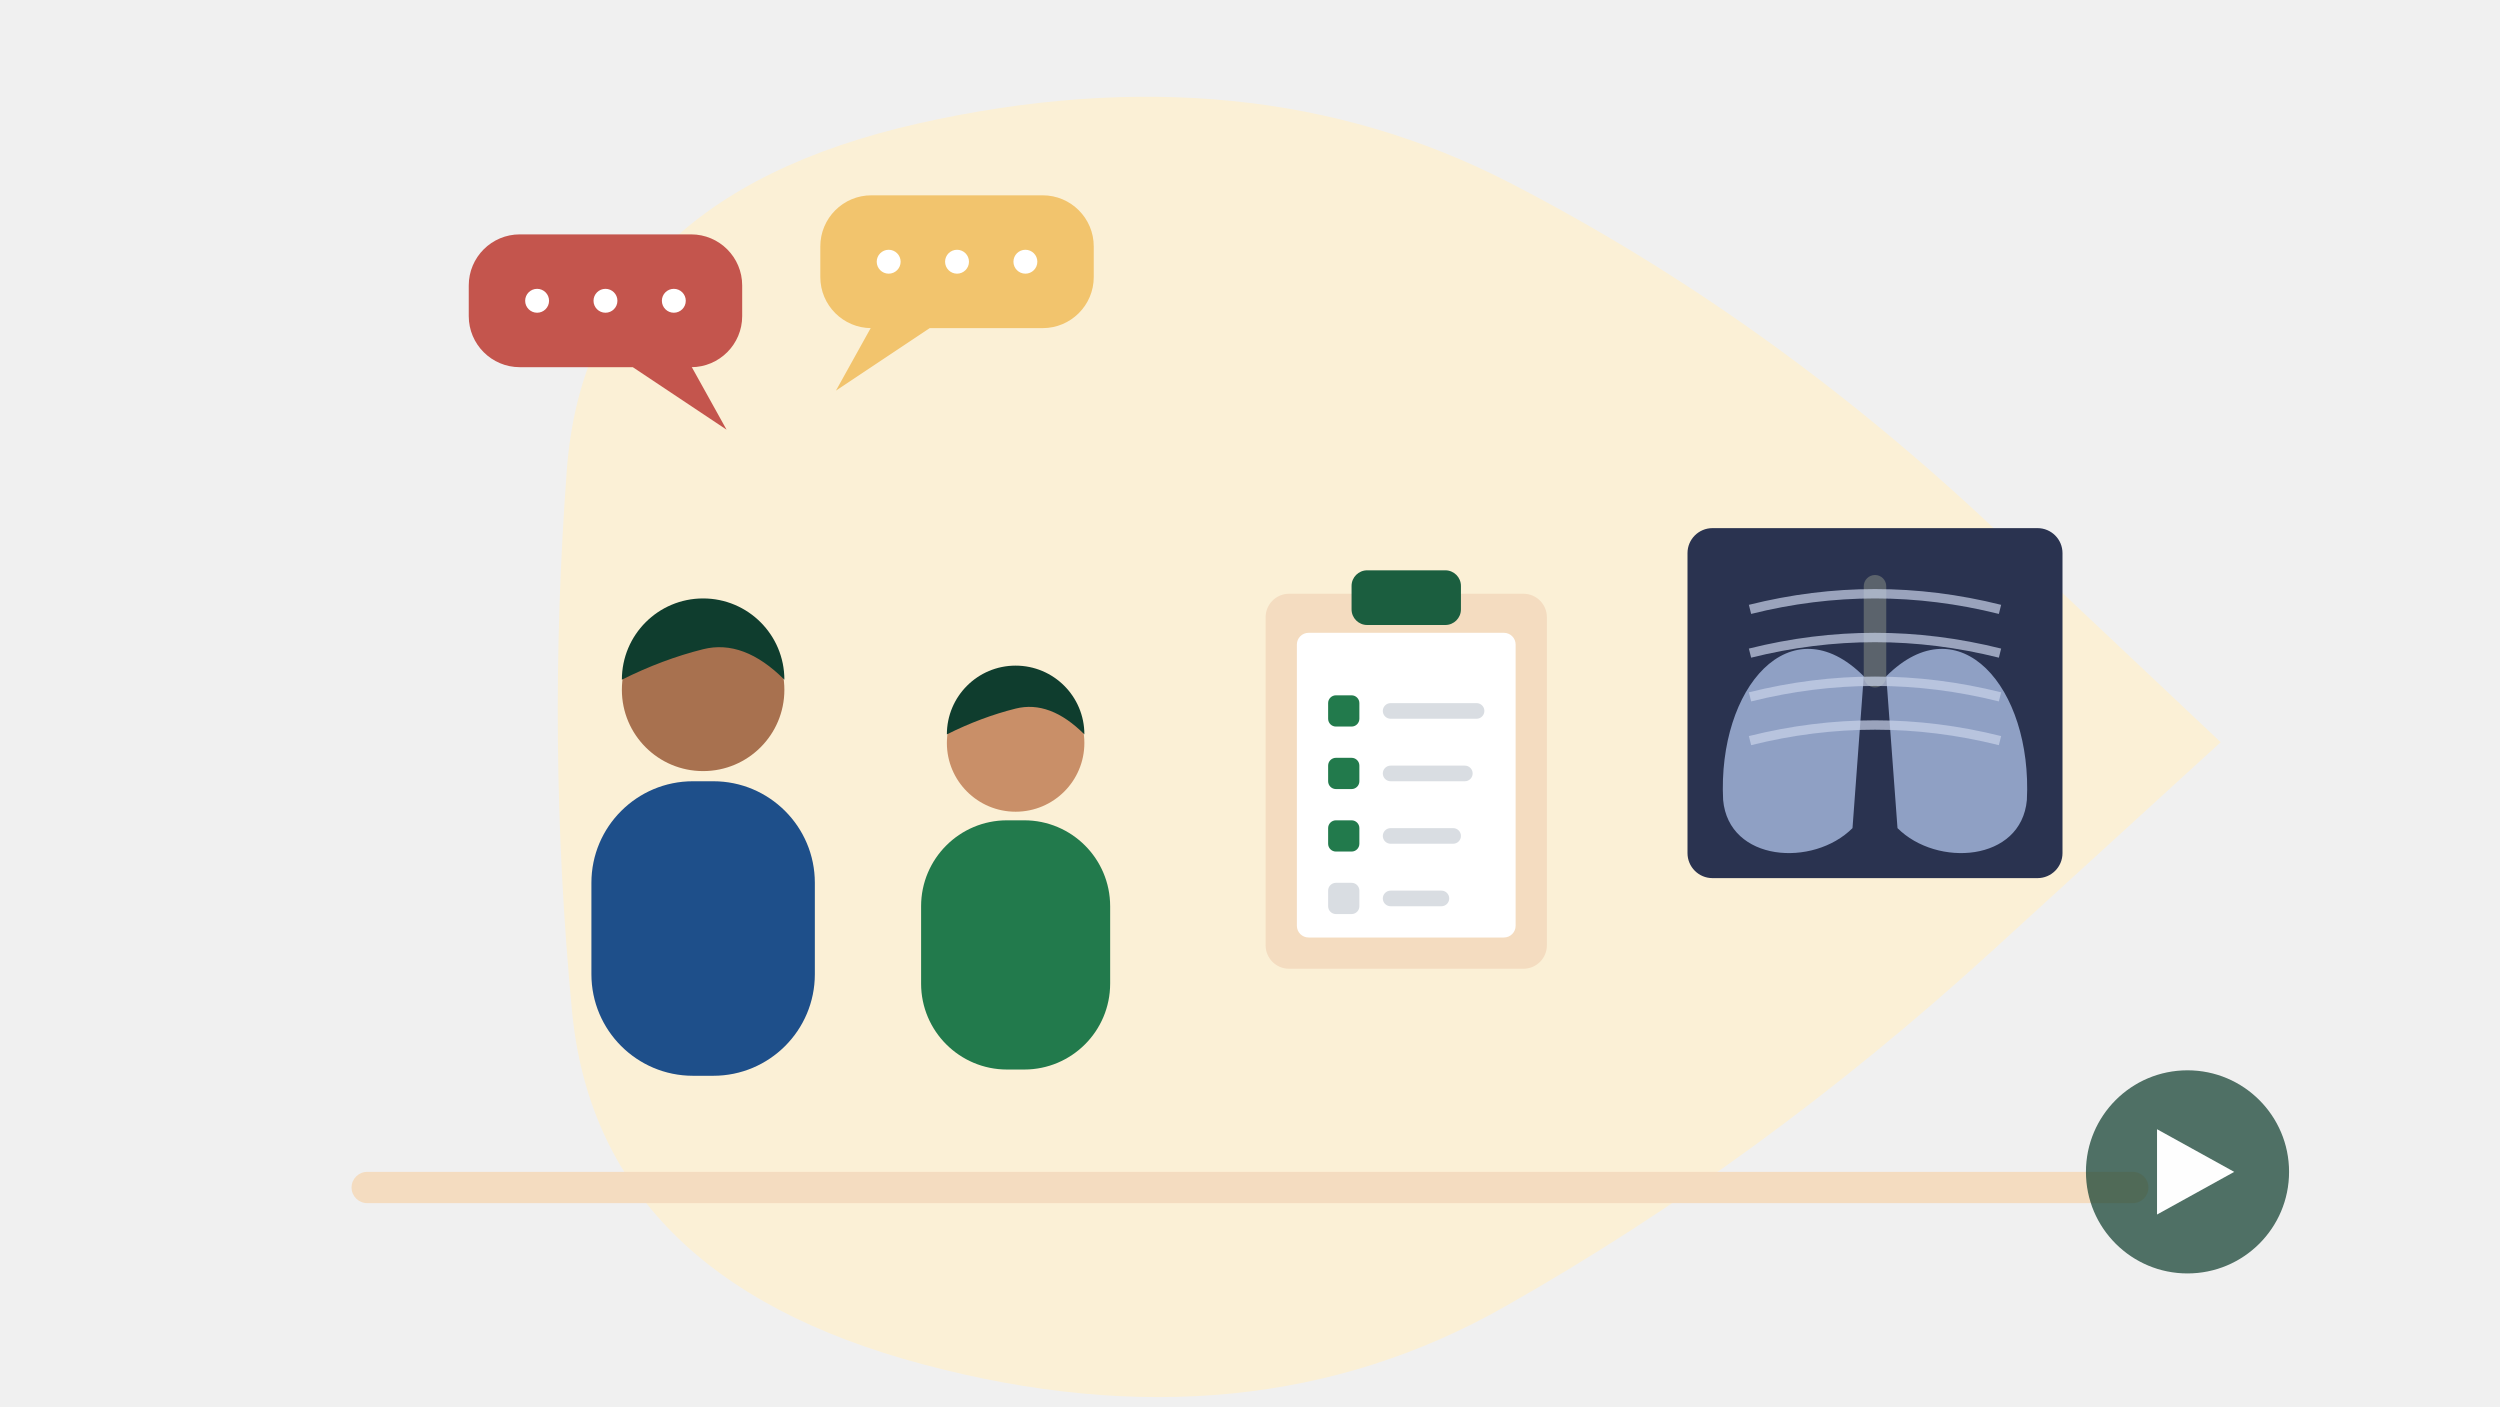
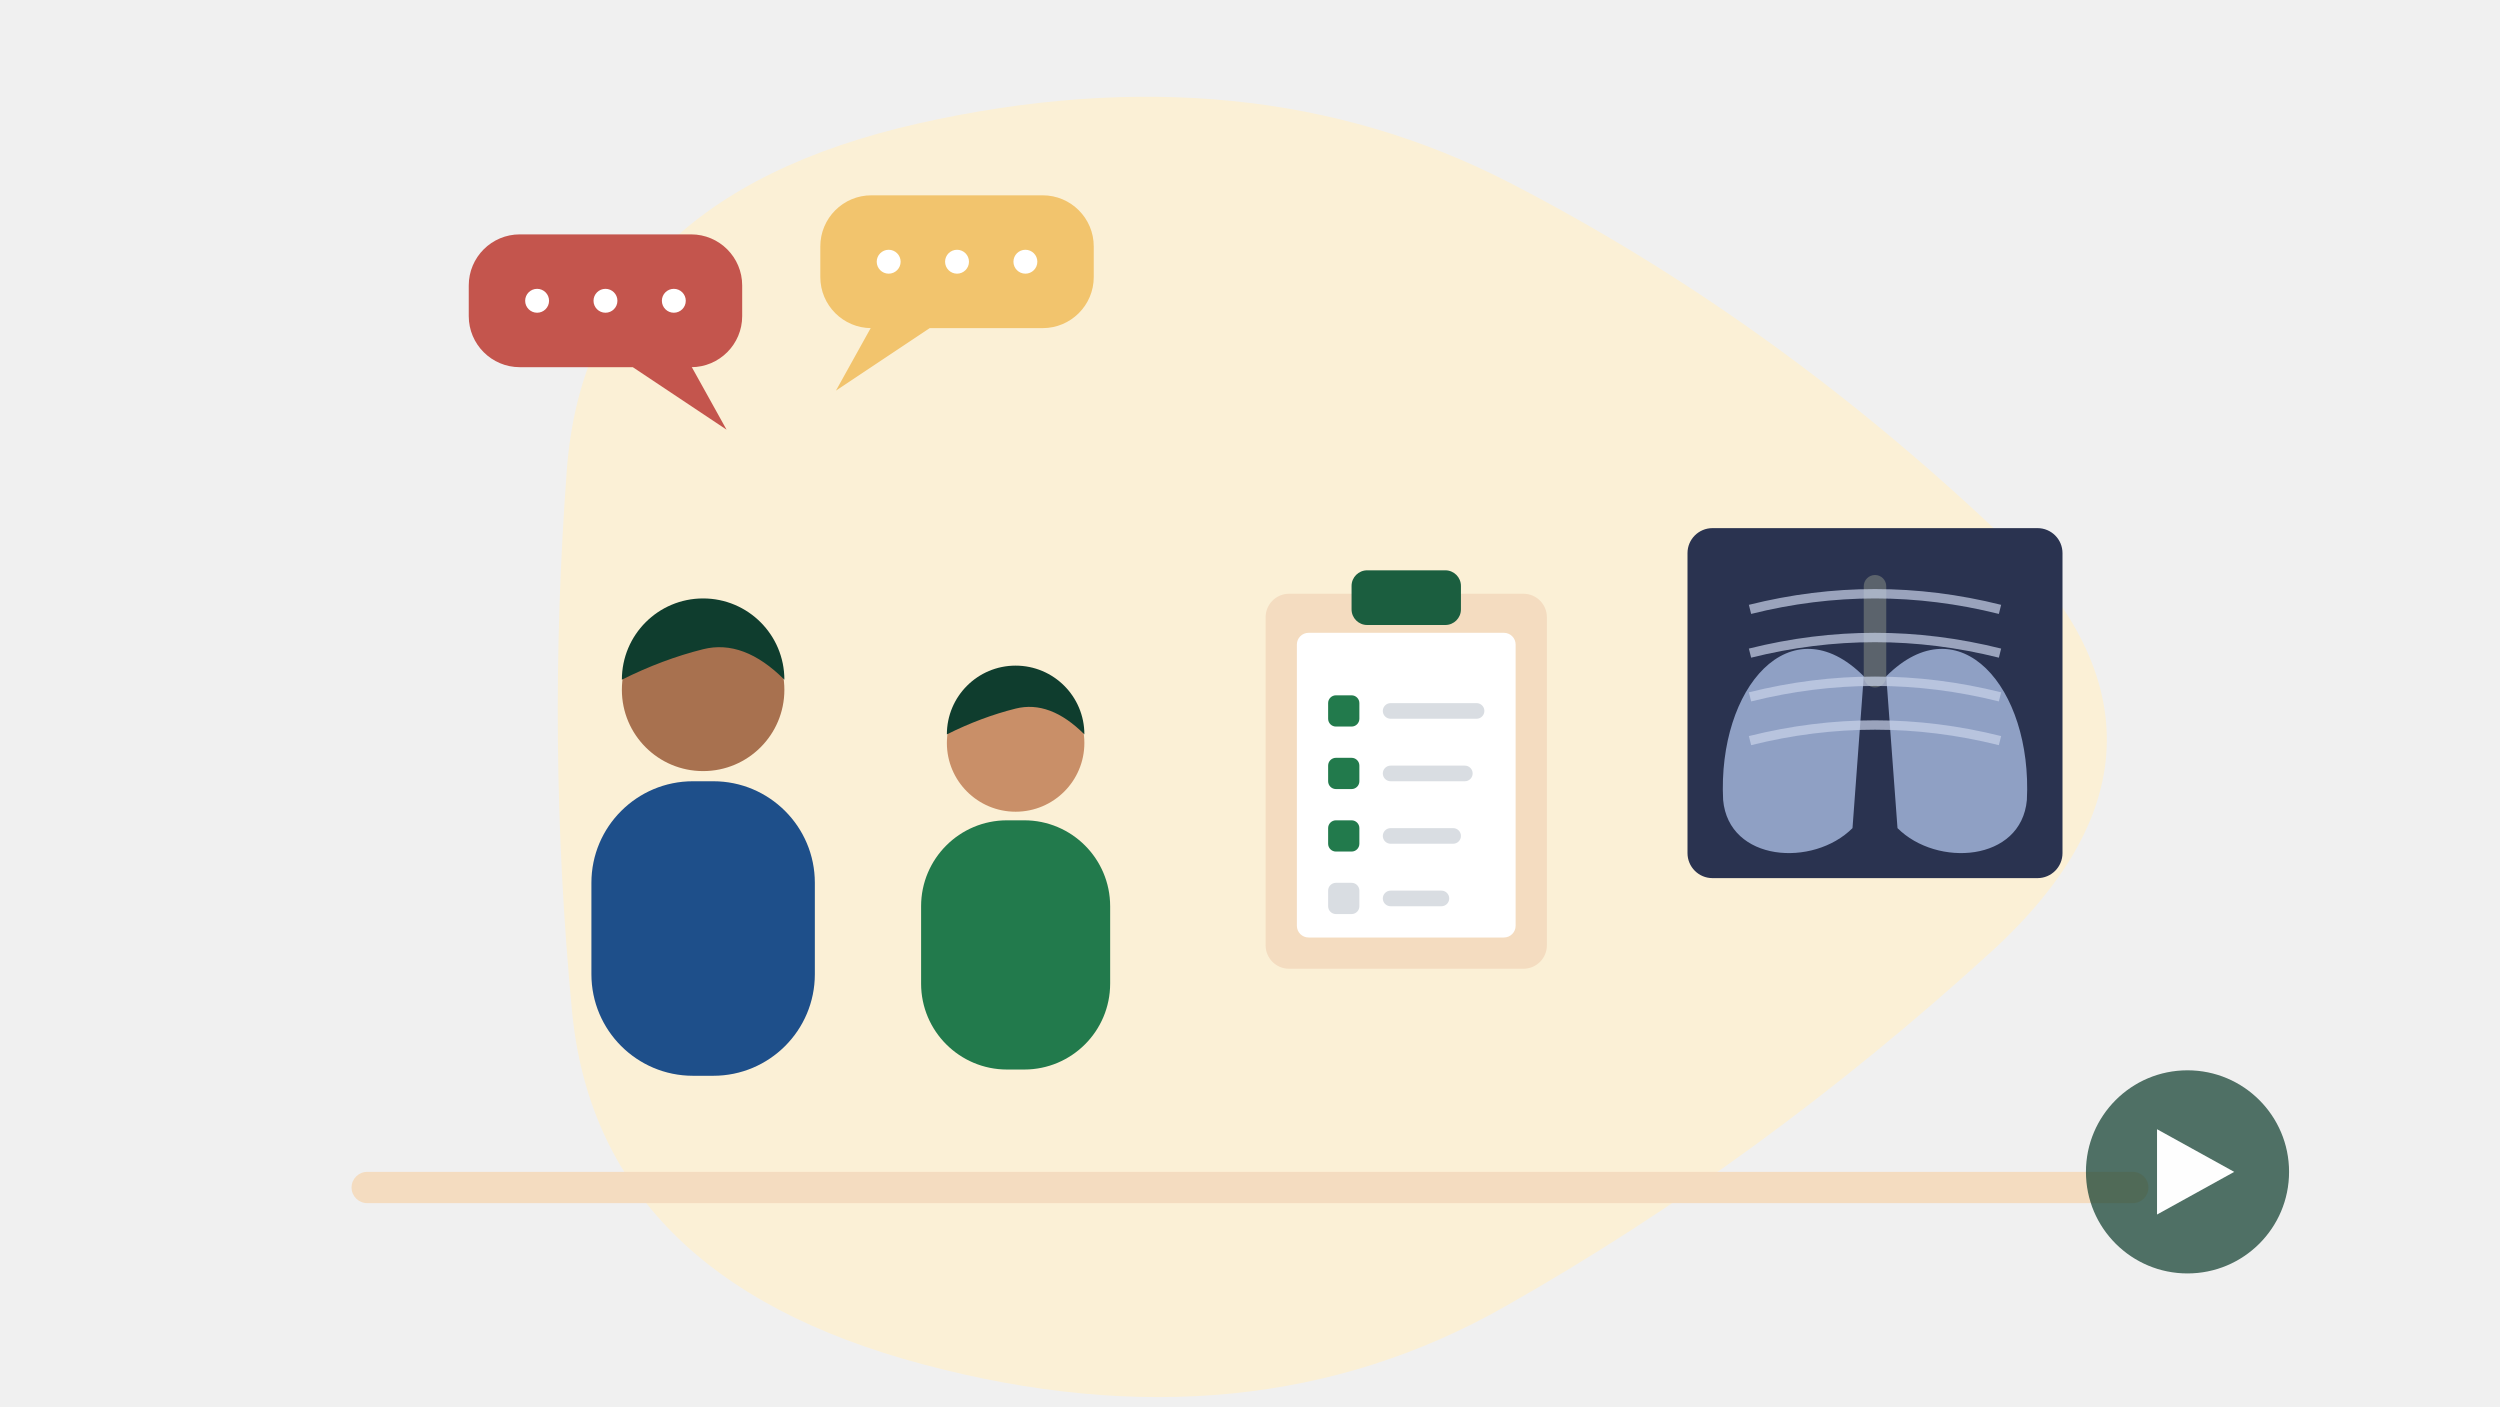
<svg xmlns="http://www.w3.org/2000/svg" viewBox="0 0 640 360" width="640" height="360" role="img" aria-labelledby="t">
-   <path d="M568.5 190 Q568.5 190 509.7 243.7 Q450.9 297.3 385.4 334.4 Q320 371.6 236.4 349.3 Q152.8 327.1 146.4 258.5 Q139.9 190 145.1 120.4 Q150.2 50.8 235.1 31.6 Q320 12.5 386.5 46.8 Q452.9 81 510.7 135.5 Z" fill="#fbf0d6" />
+   <path d="M510.7 135.5 Q568.5 190 509.7 243.7 Q450.9 297.3 385.4 334.4 Q320 371.6 236.4 349.3 Q152.8 327.1 146.4 258.5 Q139.9 190 145.1 120.4 Q150.2 50.8 235.1 31.6 Q320 12.5 386.5 46.8 Q452.9 81 510.7 135.5 Z" fill="#fbf0d6" />
  <g transform="translate(180 200) scale(1.3)">
    <rect x="-22" y="0" width="44" height="58" rx="20" fill="#1e4f8a" />
    <circle cx="0" cy="-18" r="16" fill="#a8714f" />
    <path d="M-16 -20 a16 16 0 0 1 32 0 q-8 -8 -16 -6 q-8 2 -16 6z" fill="#0f3d2e" />
  </g>
  <g transform="translate(260 210) scale(1.1)">
    <rect x="-22" y="0" width="44" height="58" rx="20" fill="#227a4c" />
    <circle cx="0" cy="-18" r="16" fill="#c98f68" />
    <path d="M-16 -20 a16 16 0 0 1 32 0 q-8 -8 -16 -6 q-8 2 -16 6z" fill="#0f3d2e" />
  </g>
  <g transform="translate(360 200) scale(1)">
    <rect x="-36" y="-48" width="72" height="96" rx="6" fill="#f4dcc0" />
    <rect x="-28" y="-38" width="56" height="78" rx="3" fill="#ffffff" />
    <rect x="-14" y="-54" width="28" height="14" rx="4" fill="#1b5e3f" />
    <rect x="-20" y="-22" width="8" height="8" rx="2" fill="#227a4c" />
    <rect x="-6" y="-20" width="26" height="4" rx="2" fill="#d9dde2" />
    <rect x="-20" y="-6" width="8" height="8" rx="2" fill="#227a4c" />
    <rect x="-6" y="-4" width="23" height="4" rx="2" fill="#d9dde2" />
    <rect x="-20" y="10" width="8" height="8" rx="2" fill="#227a4c" />
    <rect x="-6" y="12" width="20" height="4" rx="2" fill="#d9dde2" />
    <rect x="-20" y="26" width="8" height="8" rx="2" fill="#d9dde2" />
    <rect x="-6" y="28" width="17" height="4" rx="2" fill="#d9dde2" />
  </g>
  <g transform="translate(480 180) scale(0.8)">
    <rect x="-60" y="-56" width="120" height="112" rx="8" fill="#2a3350" />
    <g transform="translate(0 4) scale(0.9)">
      <rect x="-4" y="-50" width="8" height="40" rx="4" fill="#5b636c" />
      <path d="M-4 -14 C-30 -40 -56 -10 -54 30 C-52 52 -22 54 -8 40 Z" fill="#8fa0c4" />
      <path d="M4 -14 C30 -40 56 -10 54 30 C52 52 22 54 8 40 Z" fill="#8fa0c4" />
    </g>
    <path d="M-40 -30 q40 -10 80 0" fill="none" stroke="#c9d3ea" stroke-width="3" opacity=".7" />
    <path d="M-40 -16 q40 -10 80 0" fill="none" stroke="#c9d3ea" stroke-width="3" opacity=".7" />
    <path d="M-40 -2 q40 -10 80 0" fill="none" stroke="#c9d3ea" stroke-width="3" opacity=".7" />
    <path d="M-40 12 q40 -10 80 0" fill="none" stroke="#c9d3ea" stroke-width="3" opacity=".7" />
  </g>
  <g>
    <rect x="120" y="60" width="70" height="34" rx="13.077" fill="#c4554d" />
    <path d="M176 92 l10 18 l-24 -16z" fill="#c4554d" />
    <circle cx="137.5" cy="77" r="3.06" fill="#ffffff" />
    <circle cx="155" cy="77" r="3.06" fill="#ffffff" />
    <circle cx="172.5" cy="77" r="3.06" fill="#ffffff" />
  </g>
  <g>
    <rect x="210" y="50" width="70" height="34" rx="13.077" fill="#f2c46d" />
    <path d="M224 82 l-10 18 l24 -16z" fill="#f2c46d" />
    <circle cx="227.5" cy="67" r="3.06" fill="#ffffff" />
    <circle cx="245" cy="67" r="3.06" fill="#ffffff" />
    <circle cx="262.5" cy="67" r="3.06" fill="#ffffff" />
  </g>
  <rect x="90" y="300" width="460" height="8" rx="4" fill="#f4dcc0" />
  <g opacity=".92">
    <circle cx="560" cy="300" r="26" fill="#0f3d2e" opacity=".78" />
    <path d="M552.2 289.08 L571.96 300 L552.2 310.92Z" fill="#ffffff" />
  </g>
</svg>
